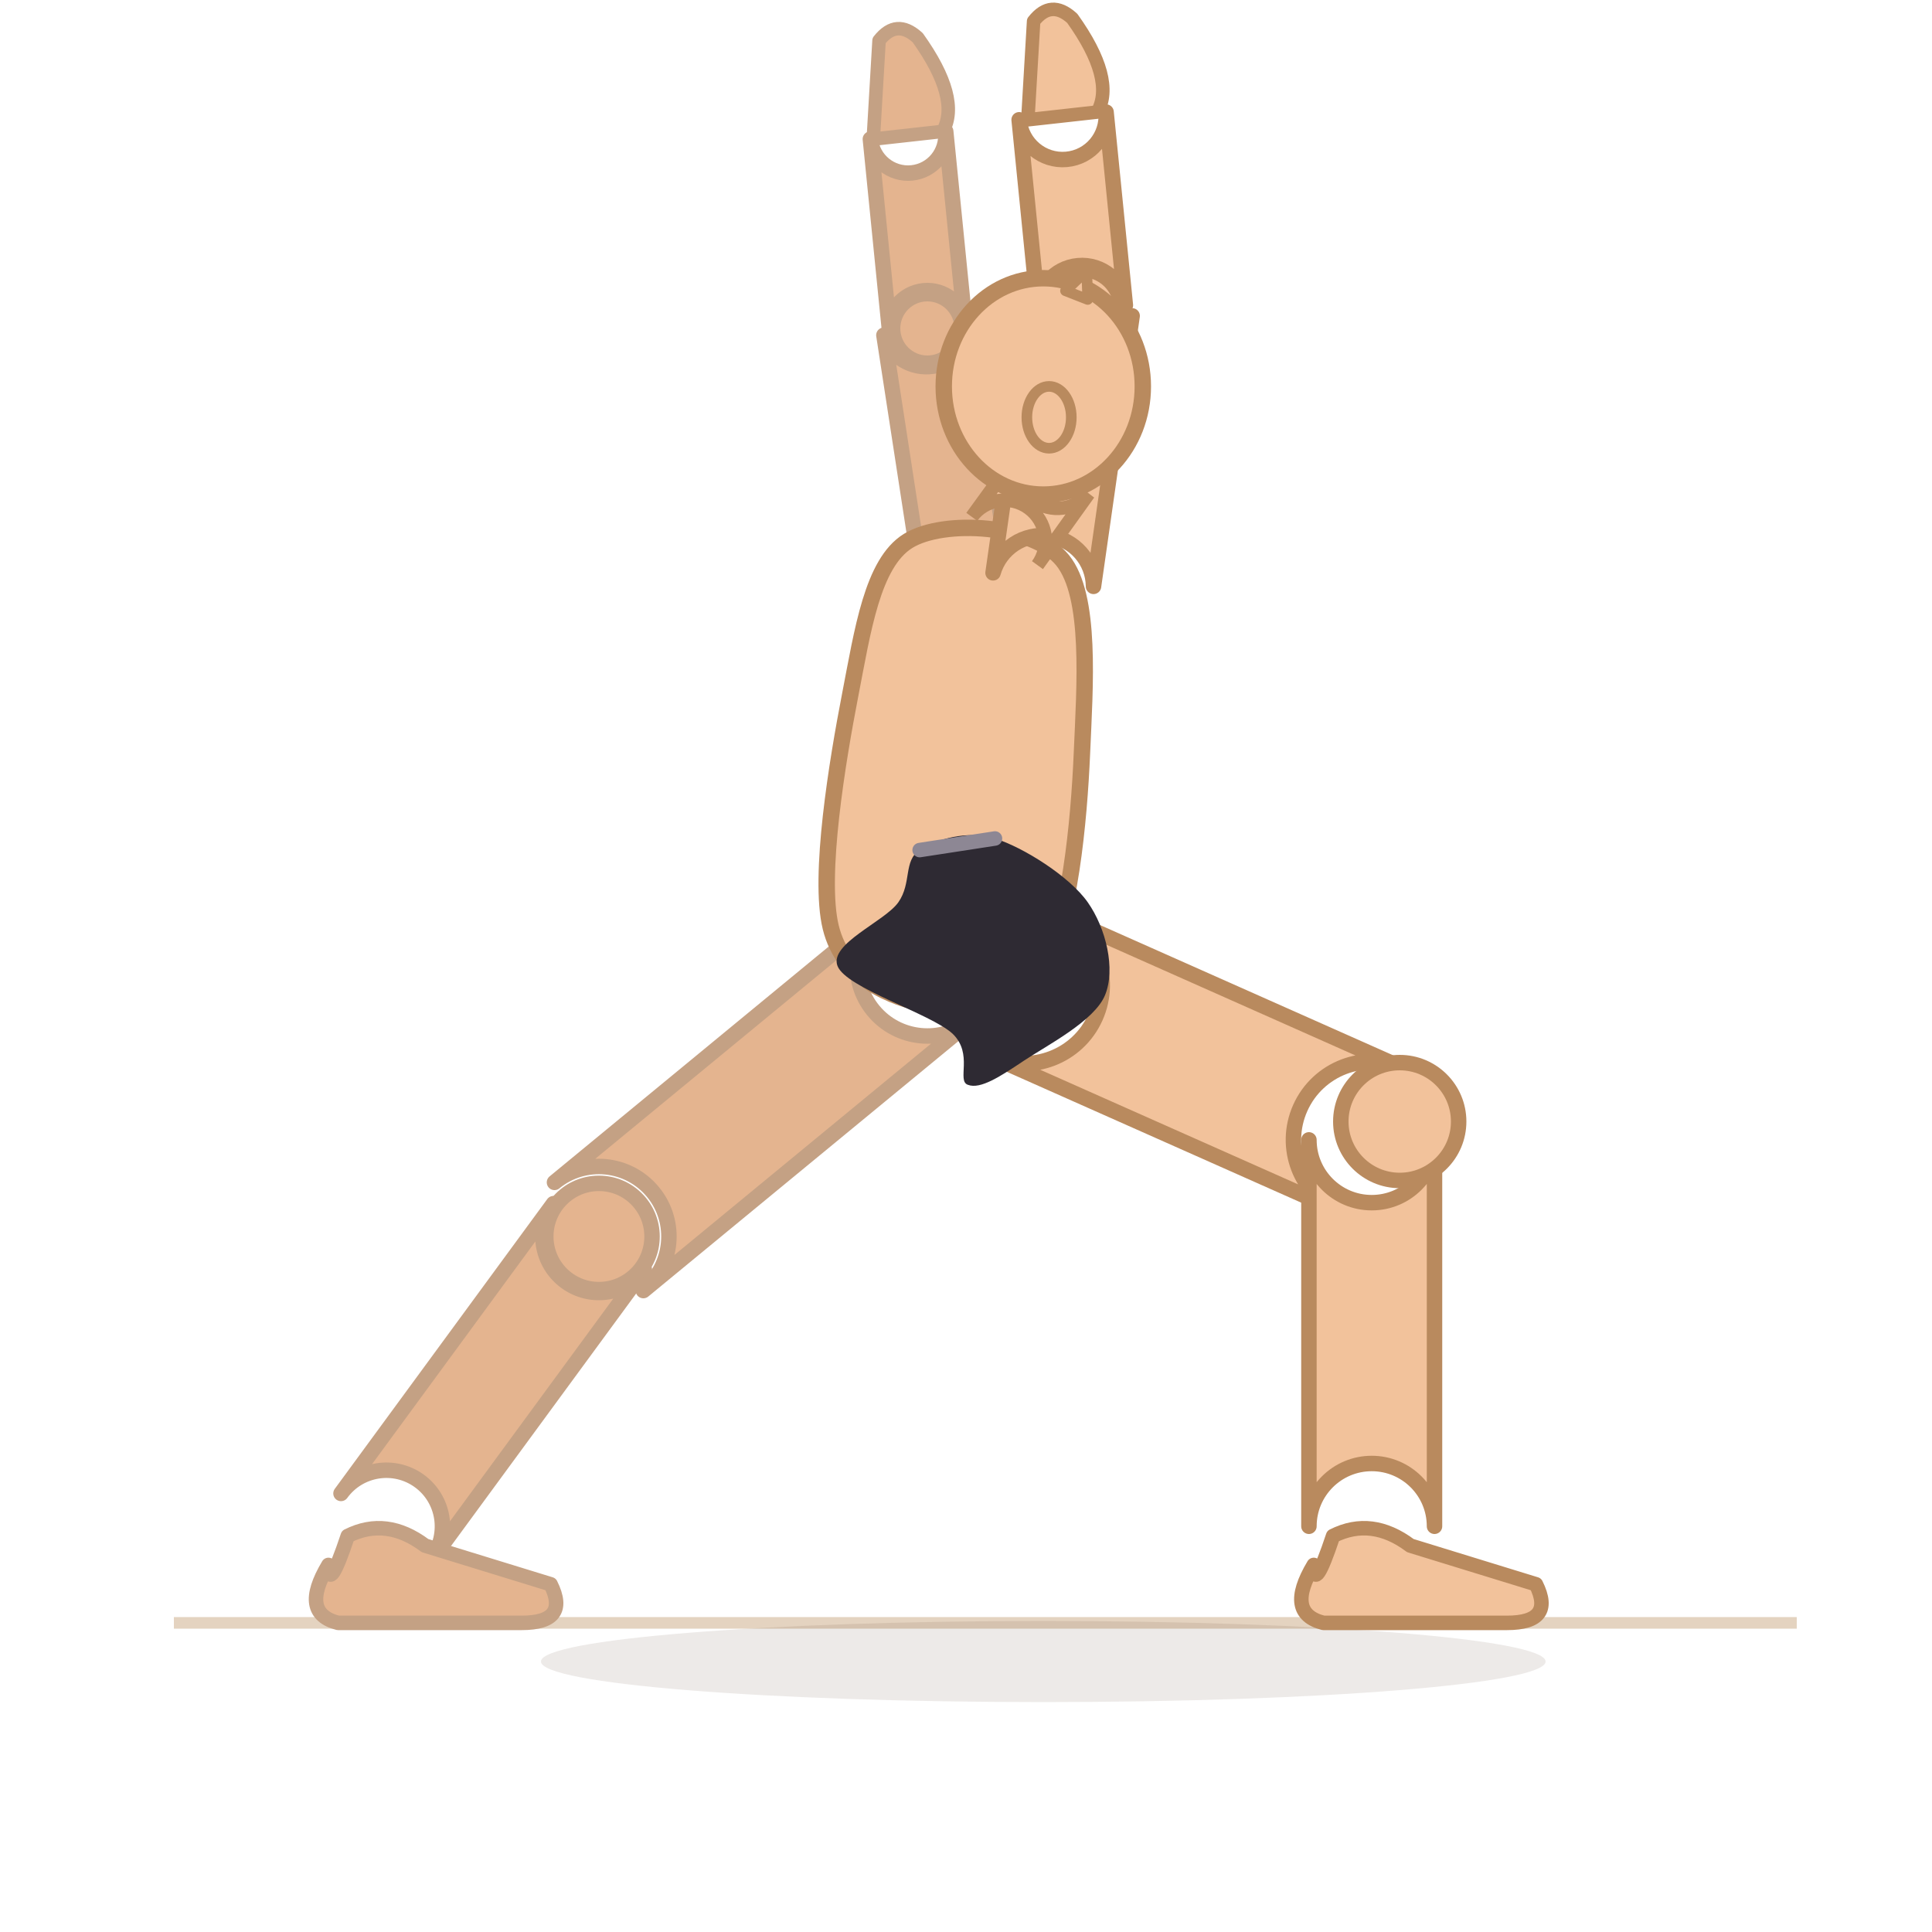
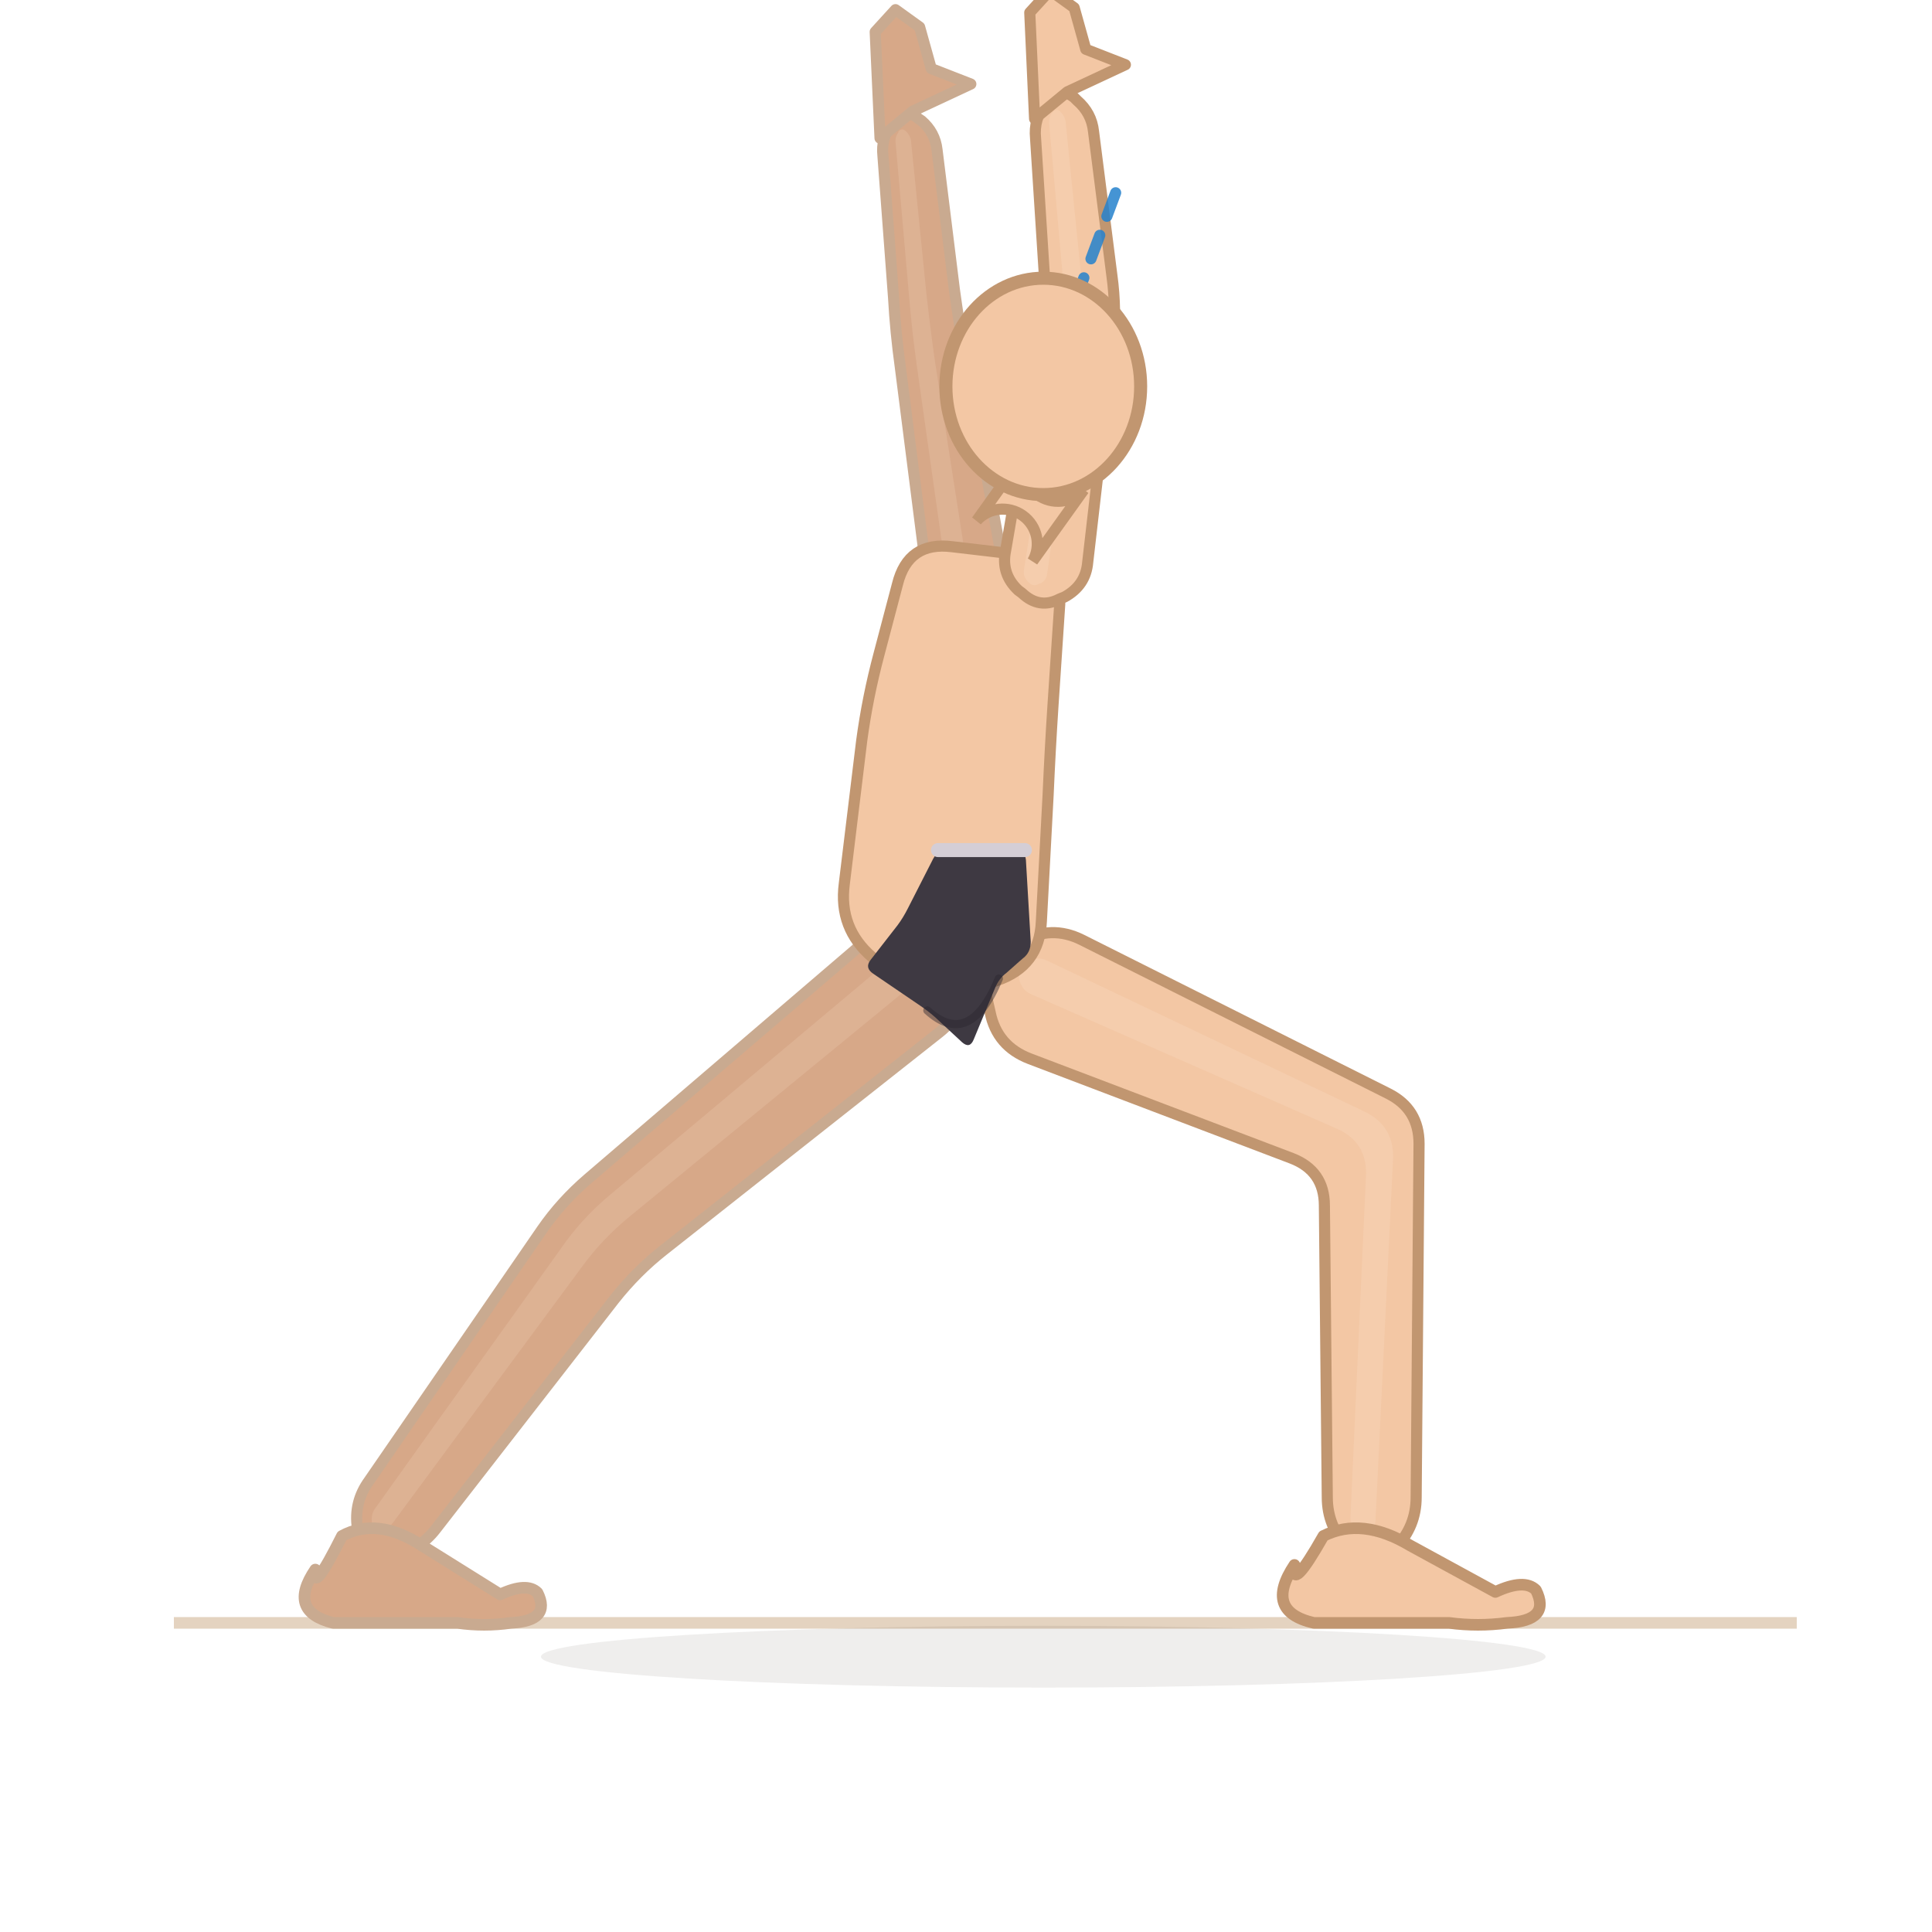
<svg xmlns="http://www.w3.org/2000/svg" viewBox="0 0 200 200">
  <line x1="18" y1="168" x2="186" y2="168" stroke="#e4d3c0" stroke-width="1.2" />
-   <ellipse cx="108" cy="172" rx="52" ry="4.2" fill="rgba(70,48,28,0.10)" />
-   <path d="M 91.4,94.4 L 57.4,122.4 A 7.2 7.2 0 0 1 66.6,133.6 L 100.6,105.6 A 7.2 7.2 0 0 1 91.4,94.4 Z" fill="#e4b48f" stroke="#c4a184" stroke-width="1.6" stroke-linejoin="round" />
-   <path d="M 57.3,124.6 L 35.3,154.6 A 5.8 5.8 0 0 1 44.7,161.4 L 66.7,131.4 A 5.8 5.8 0 0 1 57.3,124.6 Z" fill="#e4b48f" stroke="#c4a184" stroke-width="1.6" stroke-linejoin="round" />
-   <circle cx="62" cy="128" r="5.5" fill="#e4b48f" stroke="#c4a184" stroke-width="1.6" />
-   <path d="M 34,162 Q 31,167 35,168 L 54,168 Q 59,168 57,164 L 44,160 Q 40,157 36,159 Q 34,165 34,162 Z" fill="#e4b48f" stroke="#c4a184" stroke-width="1.5" stroke-linejoin="round" />
-   <path d="M 102.7,109.4 L 138.7,125.4 A 8.1 8.1 0 0 1 145.3,110.6 L 109.3,94.6 A 8.1 8.1 0 0 1 102.7,109.4 Z" fill="#f2c29b" stroke="#b98a5e" stroke-width="1.6" stroke-linejoin="round" />
-   <path d="M 135.5,118 L 135.5,158 A 6.5 6.5 0 0 1 148.5,158 L 148.5,118 A 6.5 6.5 0 0 1 135.5,118 Z" fill="#f2c29b" stroke="#b98a5e" stroke-width="1.6" stroke-linejoin="round" />
-   <circle cx="144.9" cy="116.1" r="6.1" fill="#f2c29b" stroke="#b98a5e" stroke-width="1.6" />
-   <path d="M 136,162 Q 133,167 137,168 L 156,168 Q 161,168 159,164 L 146,160 Q 142,157 138,159 Q 136,165 136,162 Z" fill="#f2c29b" stroke="#b98a5e" stroke-width="1.5" stroke-linejoin="round" />
-   <path d="M 104.5,59.3 L 100.5,33.3 A 4.6 4.6 0 0 1 91.5,34.7 L 95.5,60.7 A 4.6 4.6 0 0 1 104.5,59.3 Z" fill="#e4b48f" stroke="#c4a184" stroke-width="1.6" stroke-linejoin="round" />
-   <path d="M 99.9,33.6 L 97.9,13.6 A 3.9 3.9 0 0 1 90.1,14.4 L 92.1,34.4 A 3.9 3.9 0 0 1 99.9,33.6 Z" fill="#e4b48f" stroke="#c4a184" stroke-width="1.6" stroke-linejoin="round" />
-   <circle cx="96" cy="34" r="3.6" fill="#e4b48f" stroke="#c4a184" stroke-width="1.6" />
-   <path d="M 97.6,13.6 Q 99.5,10.2 95,3.9 Q 92.8,1.9 91,4.2 L 90.4,14.4 Z" fill="#e4b48f" stroke="#c4a184" stroke-width="1.4" stroke-linejoin="round" />
-   <path d="M 94,56 C 97.7,53.7 107,54.3 110,58 C 113,61.7 112.3,71 112,78 C 111.7,85 110.7,95.7 108,100 C 105.3,104.3 99.7,104.7 96,104 C 92.3,103.3 87.3,101.3 86,96 C 84.7,90.7 86.7,78.7 88,72 C 89.3,65.3 90.3,58.3 94,56 Z" fill="#f2c29b" stroke="#b98a5e" stroke-width="1.7" stroke-linejoin="round" />
-   <path d="M 113.2,60.7 L 117.2,32.7 A 5.3 5.3 0 0 1 106.8,31.3 L 102.8,59.3 A 5.3 5.3 0 0 1 113.2,60.7 Z" fill="#f2c29b" stroke="#b98a5e" stroke-width="1.6" stroke-linejoin="round" />
-   <path d="M 116.5,31.6 L 114.5,11.6 A 4.5 4.5 0 0 1 105.5,12.4 L 107.5,32.4 A 4.5 4.5 0 0 1 116.5,31.6 Z" fill="#f2c29b" stroke="#b98a5e" stroke-width="1.6" stroke-linejoin="round" />
-   <circle cx="112" cy="32" r="4.1" fill="#f2c29b" stroke="#b98a5e" stroke-width="1.6" />
-   <path d="M 113.6,11.6 Q 115.5,8.2 111,1.9 Q 108.8,-0.1 107,2.2 L 106.4,12.4 Z" fill="#f2c29b" stroke="#b98a5e" stroke-width="1.4" stroke-linejoin="round" />
-   <path d="M 107.4,58.5 L 112.7,51.1 A 4.2 4.2 0 0 1 105.9,46.2 L 100.6,53.5 A 4.2 4.2 0 0 1 107.4,58.5 Z" fill="#f2c29b" stroke="#b98a5e" stroke-width="1.4" />
-   <ellipse cx="108" cy="40" rx="10.304" ry="11.2" fill="#f2c29b" stroke="#b98a5e" stroke-width="1.7" />
-   <ellipse cx="108.6" cy="43.2" rx="2.3" ry="3.2" fill="#f2c29b" stroke="#b98a5e" stroke-width="1.1" />
-   <path d="M 112.6,31 L 112.5,28 L 110.3,30.1 Z" fill="#f2c29b" stroke="#b98a5e" stroke-width="1.1" stroke-linejoin="round" />
+   <ellipse cx="108" cy="171.5" rx="52" ry="3.2" fill="rgba(62,42,28,0.08)" />
+   <path d="M 89.5,97.5 L 60.9,122 Q 58.1,124.4 56.1,127.3 L 38.2,153.3 Q 36.6,155.5 37,158.2 L 37,158.8 Q 37.4,161.6 40.1,161.1 L 40.7,161 Q 43.4,160.5 45.1,158.3 L 63.6,134.5 Q 65.9,131.6 68.7,129.4 L 97.2,106.9 Q 99.9,104.8 99.7,101.4 L 99.7,100.6 Q 99.4,97.2 96.1,96.3 L 95.4,96.1 Q 92.1,95.2 89.5,97.5 Z" fill="#d7a888" stroke="#c9aa90" stroke-width="1.15" stroke-linejoin="round" />
+   <path d="M 93.4,98.3 L 62.9,123.9 Q 60.1,126.3 58.1,129.2 L 38.8,156.2 Q 38.4,156.8 38.5,157.6 L 38.5,157.7 Q 38.6,158.5 39.4,158.4 L 39.5,158.3 Q 40.3,158.2 40.7,157.6 L 60.2,131.2 Q 62.3,128.3 65.1,126 L 95.6,101 Q 96.3,100.4 96.3,99.4 L 96.2,99.2 Q 96.2,98.2 95.2,98 L 95,97.9 Q 94.1,97.7 93.4,98.3 Z" fill="#f3d4bc" opacity="0.22" />
+   <path d="M 32.64,162.48 Q 29.696,166.8 34.48,168 L 47.36,168 Q 50.12,168.4 52.88,168 Q 57.112,167.8 55.64,164.872 Q 54.536,163.768 51.776,165.056 L 43.68,160 Q 39.08,157 35.4,159 Q 32.272,165.24 32.64,162.48 Z" fill="#d7a888" stroke="#c9aa90" stroke-width="1.2" stroke-linejoin="round" />
+   <path d="M 106.6,109.6 L 133.7,119.9 Q 137.1,121.2 137.1,124.8 L 137.4,155 Q 137.4,158 139.5,160.2 L 139.9,160.7 Q 142,162.8 144.1,160.7 L 144.5,160.2 Q 146.6,158 146.6,155 L 146.9,118.4 Q 146.9,114.8 143.7,113.2 L 112,97.3 Q 108.8,95.7 105.7,97.5 L 104.6,98.2 Q 101.5,100 102.2,103.5 L 102.5,104.8 Q 103.2,108.3 106.6,109.6 Z" fill="#f3c7a4" stroke="#c19670" stroke-width="1.15" stroke-linejoin="round" />
+   <path d="M 106.7,102.9 L 138.3,116.8 Q 141.6,118.2 141.4,121.8 L 139.8,157.1 Q 139.8,157.9 140.3,158.6 L 140.5,158.7 Q 141,159.4 141.6,158.8 L 141.8,158.6 Q 142.4,158.1 142.4,157.2 L 144.2,120.1 Q 144.4,116.5 141.1,115 L 108.3,99.4 Q 107.4,99 106.4,99.5 L 106.2,99.6 Q 105.3,100.2 105.5,101.2 L 105.5,101.4 Q 105.8,102.5 106.7,102.9 Z" fill="#fbe3cf" opacity="0.22" />
+   <path d="M 134,162 Q 130.8,166.8 136,168 L 150,168 Q 153,168.4 156,168 Q 160.6,167.8 159,164.6 Q 157.8,163.4 154.8,164.8 L 146,160 Q 141,157 137,159 Q 133.6,165 134,162 Z" fill="#f3c7a4" stroke="#c19670" stroke-width="1.2" stroke-linejoin="round" />
+   <path d="M 103.6,57.2 L 99.9,37.1 Q 99.3,33.6 98.8,30 L 97,15.5 Q 96.8,13.7 95.4,12.5 L 95.1,12.3 Q 93.7,11.1 92.6,12.5 L 92.3,12.8 Q 91.2,14.3 91.4,16.1 L 92.5,30.8 Q 92.7,34.4 93.2,38 L 95.8,58.4 Q 96,60.6 98,61.6 L 98.5,61.8 Q 100.4,62.8 102,61.3 L 102.4,60.9 Q 104,59.4 103.6,57.2 Z" fill="#d7a888" stroke="#c9aa90" stroke-width="1.15" stroke-linejoin="round" />
+   <path d="M 100.2,59.3 L 96.8,37.5 Q 96.3,34 95.9,30.4 L 94.3,14.5 Q 94.2,14 93.8,13.6 L 93.8,13.6 Q 93.4,13.2 93,13.6 L 93,13.7 Q 92.7,14.1 92.7,14.6 L 94.1,30.6 Q 94.4,34.2 94.9,37.8 L 98,59.7 Q 98.1,60.3 98.7,60.6 L 98.8,60.6 Q 99.3,60.9 99.8,60.5 L 99.9,60.4 Q 100.3,60 100.2,59.3 Z" fill="#f3d4bc" opacity="0.22" />
+   <path d="M 91.1,14.3 L 90.6,3.3 L 92.7,1 L 95.2,2.8 L 96.4,7.1 L 100.5,8.7 L 94.5,11.5 Z" fill="#d7a888" stroke="#c9aa90" stroke-width="1.15" stroke-linejoin="round" />
+   <path d="M 98.6,56.6 L 105.4,57.4 Q 110,58 109.7,62.6 L 109,73.1 Q 108.7,77.7 108.5,82.3 L 107.8,95.4 Q 107.6,100 103.2,101.5 L 100.3,102.5 Q 96,104 92.5,101 L 90.3,99.1 Q 86.8,96.1 87.4,91.5 L 89.2,76.7 Q 89.8,72.2 91,67.7 L 92.9,60.5 Q 94,56 98.6,56.6 Z" fill="#f3c7a4" stroke="#c19670" stroke-width="1.15" stroke-linejoin="round" />
+   <path d="M 112.6,58.2 L 115.2,35.7 Q 115.6,32.1 115.1,28.5 L 113.2,13.6 Q 113,11.7 111.5,10.4 L 111.2,10.1 Q 109.7,8.9 108.5,10.4 L 108.2,10.8 Q 107,12.3 107.2,14.3 L 108.1,28.3 Q 108.4,31.9 107.8,35.5 L 104.1,57 Q 103.6,59.4 105.4,61.1 L 105.8,61.4 Q 107.6,63.1 109.7,62 L 110.2,61.8 Q 112.4,60.6 112.6,58.2 Z" fill="#f3c7a4" stroke="#c19670" stroke-width="1.15" stroke-linejoin="round" />
+   <path d="M 108.4,59.4 L 111.8,35.6 Q 112.3,32 111.9,28.4 L 110.3,12.5 Q 110.2,12 109.8,11.6 L 109.7,11.5 Q 109.3,11.2 109,11.6 L 108.9,11.7 Q 108.6,12.1 108.6,12.7 L 110,28.4 Q 110.3,32 109.7,35.5 L 106,59 Q 105.9,59.7 106.4,60.2 L 106.5,60.3 Q 107,60.8 107.6,60.4 L 107.7,60.4 Q 108.3,60.1 108.4,59.4 Z" fill="#fbe3cf" opacity="0.22" />
+   <path d="M 107.1,12.3 L 106.6,1.3 L 108.7,-1 L 111.2,0.8 L 112.4,5.1 L 116.5,6.7 L 110.5,9.5 Z" fill="#f3c7a4" stroke="#c19670" stroke-width="1.15" stroke-linejoin="round" />
+   <line x1="108" y1="40" x2="115.7" y2="19.4" stroke="#2481cc" stroke-width="1.15" stroke-dasharray="2.6 2.1" stroke-linecap="round" opacity="0.85" />
+   <path d="M 106.9,58.1 L 112.2,50.7 A 3.6 3.6 0 0 1 106.4,46.5 L 101.1,53.9 A 3.6 3.6 0 0 1 106.9,58.1 Z" fill="#f3c7a4" stroke="#c19670" stroke-width="1.15" />
+   <ellipse cx="108" cy="40" rx="10.08" ry="11.2" fill="#f3c7a4" stroke="#c19670" stroke-width="1.35" />
  <g data-shorts="1">
-     <path d="M 95.2,88 C 96.9,86.9 100.1,85.9 103,86.8 C 105.9,87.7 110.7,90.7 112.6,93.4 C 114.5,96.1 115.5,100.3 114.4,103 C 113.3,105.7 108.4,108.2 106,109.8 C 103.6,111.4 101.5,112.8 100.2,112.3 C 99,111.9 100.8,109.1 98.6,107 C 96.3,104.9 87.6,102.3 86.7,100 C 85.8,97.7 91.6,95.4 93,93.4 C 94.4,91.4 93.5,89.1 95.2,88 Z" fill="#2e2a33" />
-     <path d="M 95.2,88 L 103,86.8" fill="none" stroke="#8d8794" stroke-width="1.5" stroke-linecap="round" />
+     <path d="M 98.1,88 L 105,88 Q 106.1,88 106.2,89 L 106.7,97.5 Q 106.7,98.6 105.9,99.2 L 104.2,100.7 Q 103.4,101.3 103,102.3 L 100.8,107.6 Q 100.4,108.6 99.6,107.9 L 96.8,105.3 Q 96,104.6 95.1,104 L 90.4,100.8 Q 89.5,100.2 90.1,99.4 L 92.9,95.8 Q 93.5,95 94,94 L 96.6,88.9 Q 97.1,88 98.1,88 Z" fill="#3e3942" />
+     <path d="M 97.1,88 L 106.1,88" fill="none" stroke="#d4ced6" stroke-width="1.45" stroke-linecap="round" />
+     <path d="M 103.4,101.3 Q 100.4,108.6 96,104.6" fill="none" stroke="#2a262e" stroke-width="0.85" stroke-linecap="round" opacity="0.45" />
  </g>
</svg>
